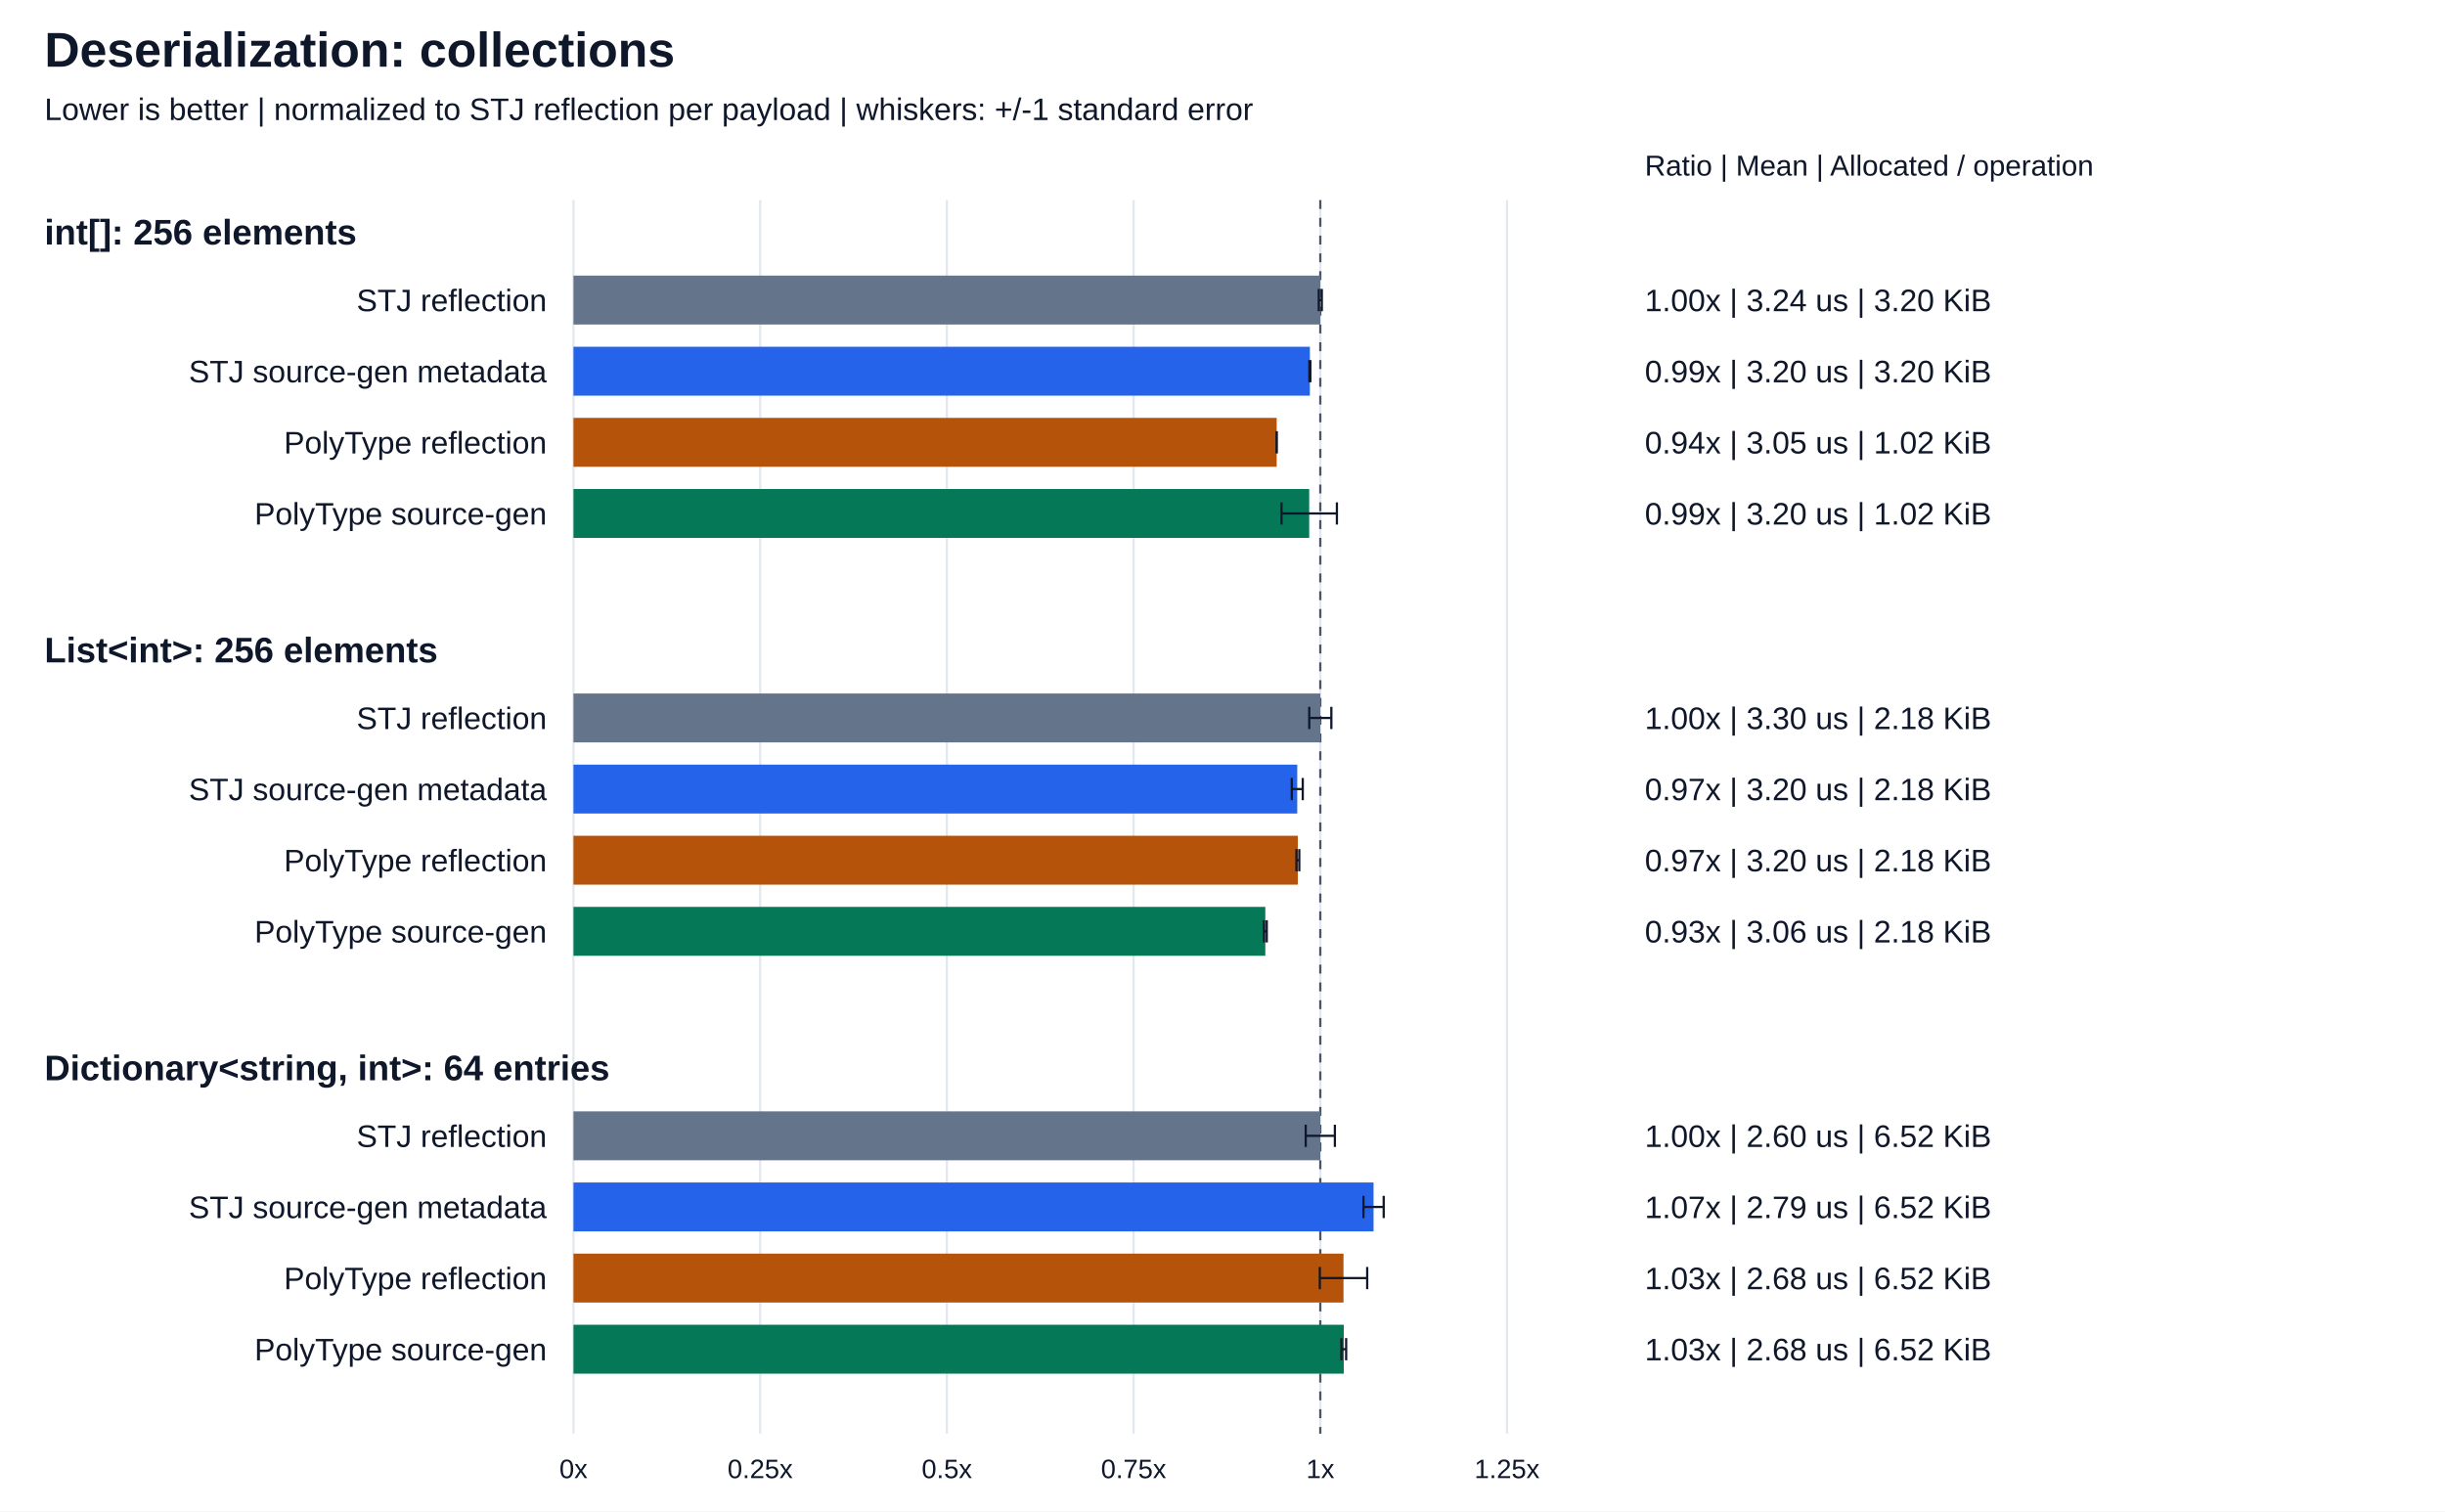
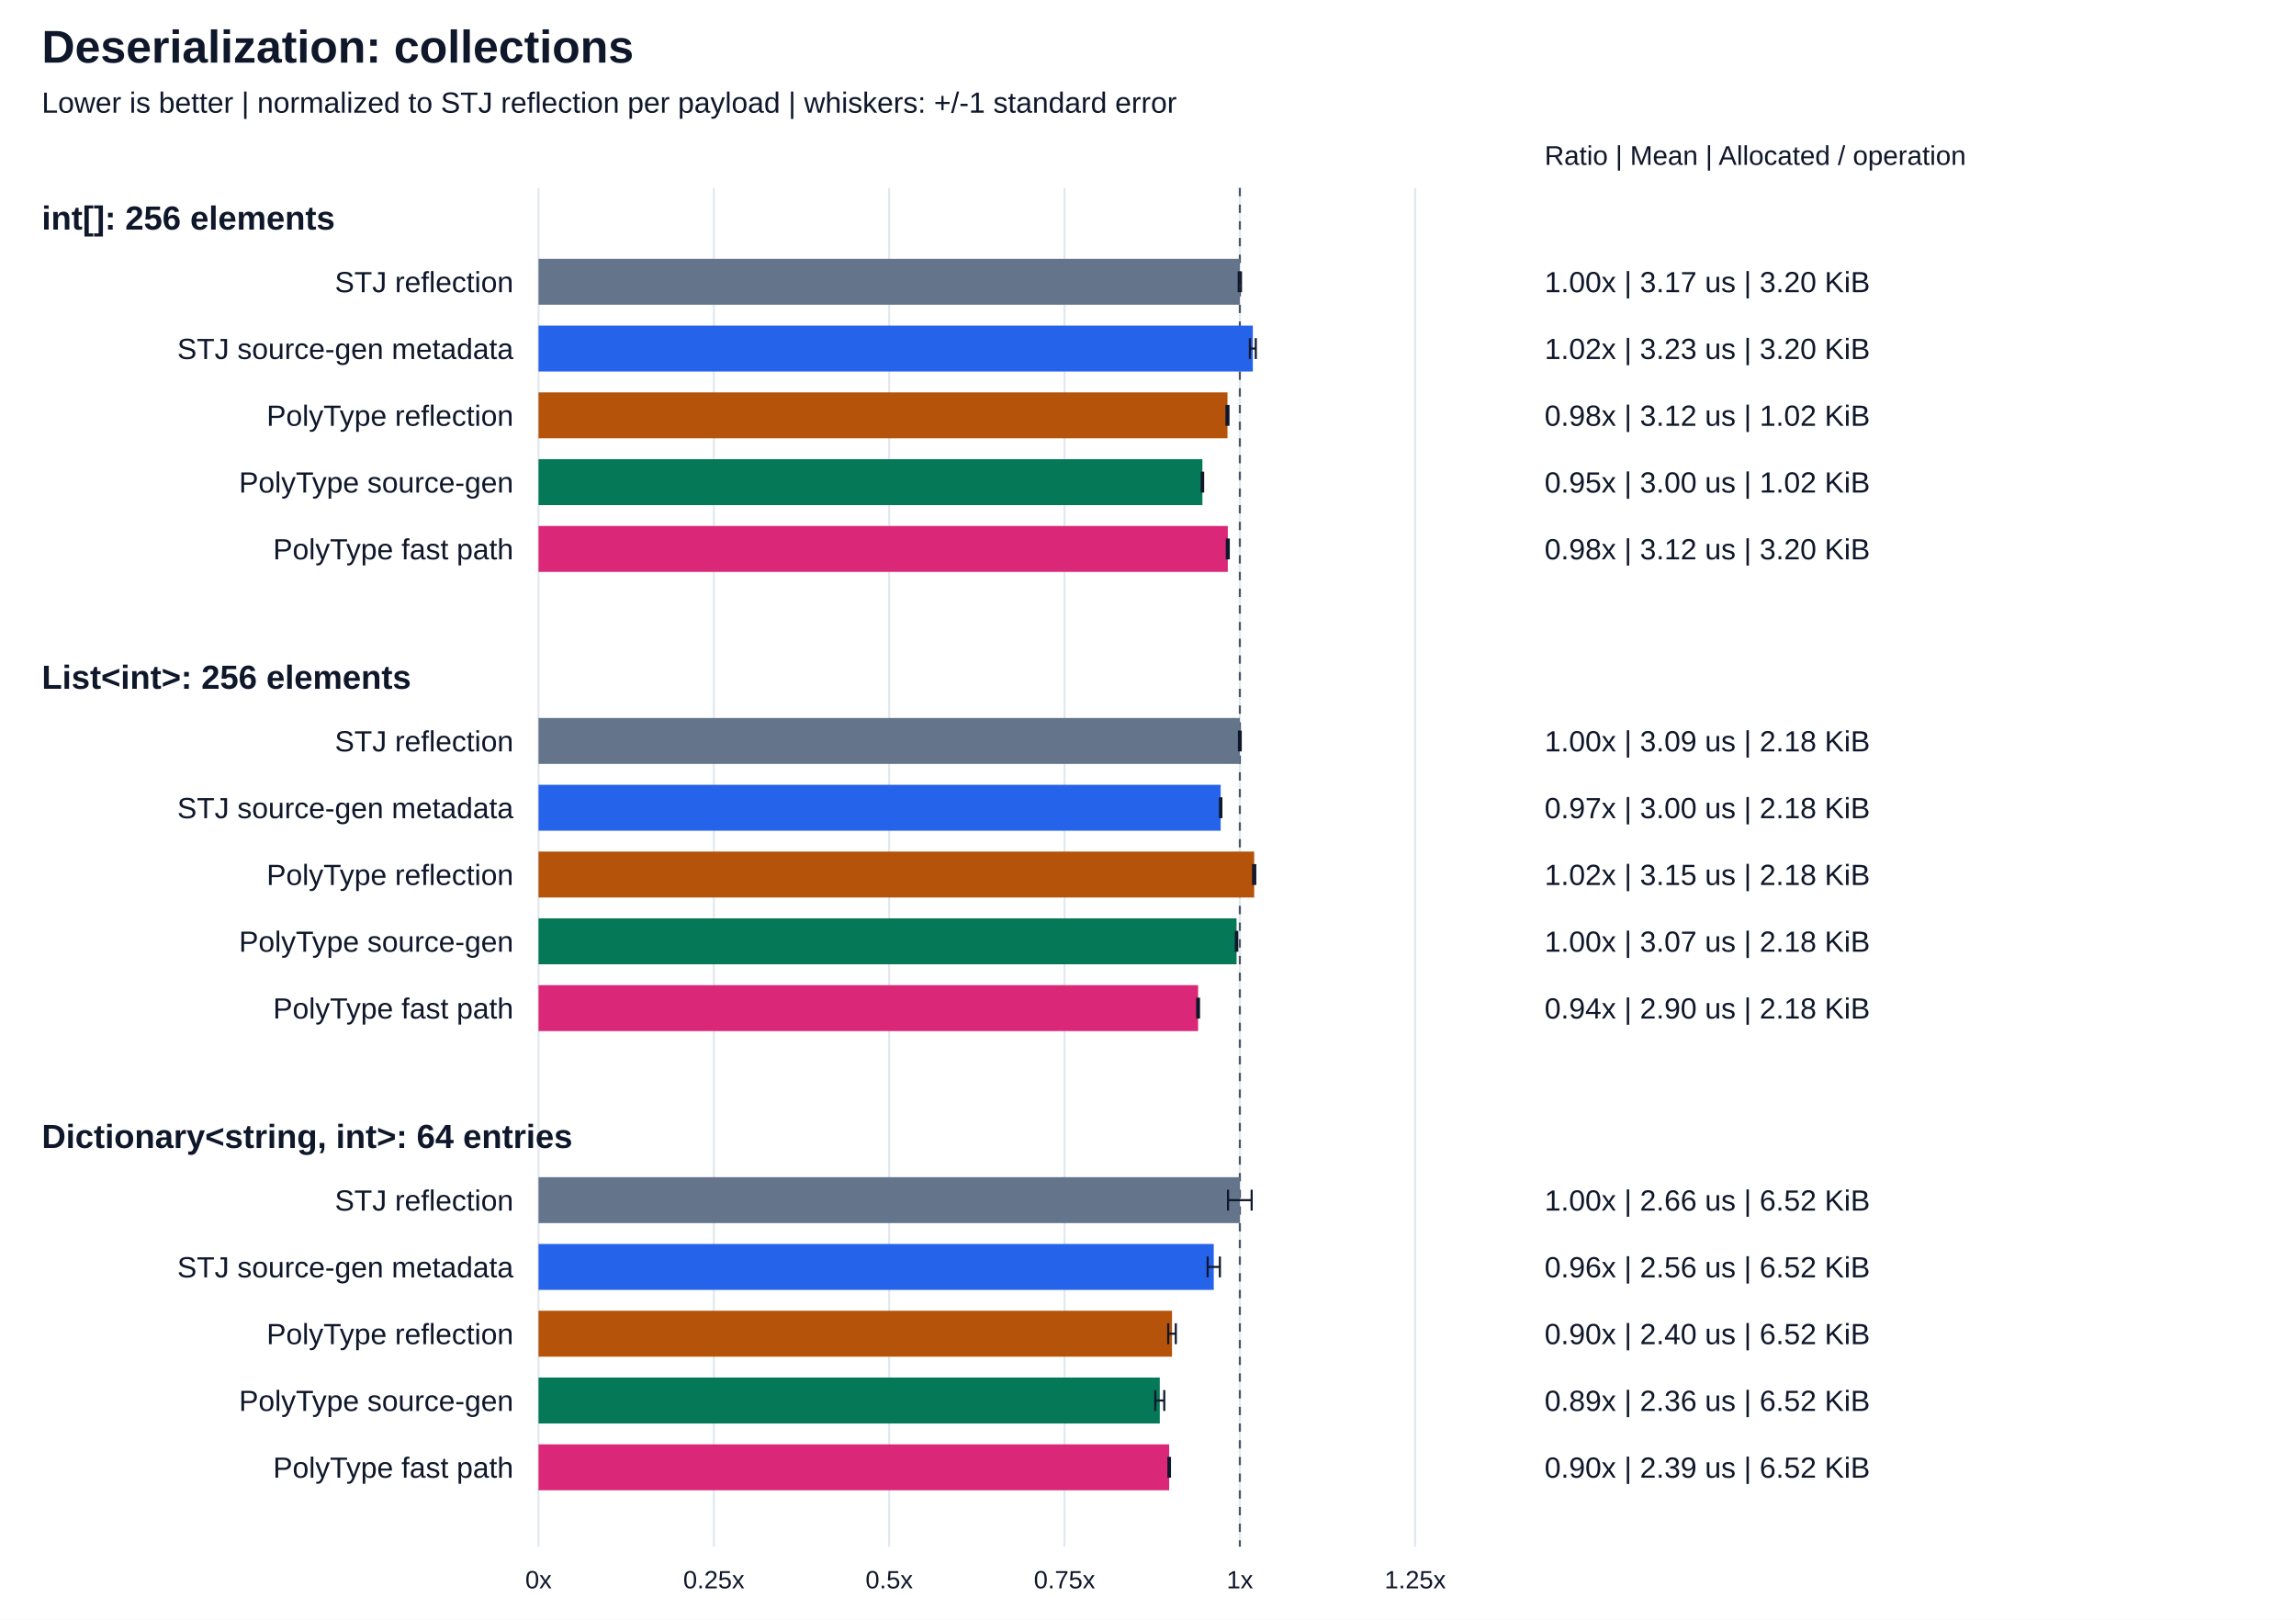
- <svg xmlns="http://www.w3.org/2000/svg" width="1100" height="680" viewBox="0 0 1100 680" role="img" aria-labelledby="title desc">
+ <svg xmlns="http://www.w3.org/2000/svg" width="1100" height="776" viewBox="0 0 1100 776" role="img" aria-labelledby="title desc">
  <rect width="100%" height="100%" fill="#ffffff" />
  <g font-family="Arial, sans-serif" font-size="14" fill="#0f172a">
    <text x="20" y="30" font-size="22" font-weight="bold">Deserialization: collections</text>
    <text x="20" y="54">Lower is better | normalized to STJ reflection per payload | whiskers: +/-1 standard error</text>
    <text x="740" y="79" font-size="13">Ratio | Mean | Allocated / operation</text>
-     <line x1="258.00" y1="90" x2="258.00" y2="645" stroke="#e2e8f0" />
-     <text x="258.00" y="665" text-anchor="middle" font-size="12">0x</text>
-     <line x1="342.00" y1="90" x2="342.00" y2="645" stroke="#e2e8f0" />
-     <text x="342.00" y="665" text-anchor="middle" font-size="12">0.25x</text>
-     <line x1="426.00" y1="90" x2="426.00" y2="645" stroke="#e2e8f0" />
-     <text x="426.00" y="665" text-anchor="middle" font-size="12">0.5x</text>
-     <line x1="510.00" y1="90" x2="510.00" y2="645" stroke="#e2e8f0" />
-     <text x="510.00" y="665" text-anchor="middle" font-size="12">0.75x</text>
-     <line x1="594.00" y1="90" x2="594.00" y2="645" stroke="#e2e8f0" />
-     <text x="594.00" y="665" text-anchor="middle" font-size="12">1x</text>
-     <line x1="678.00" y1="90" x2="678.00" y2="645" stroke="#e2e8f0" />
-     <text x="678.00" y="665" text-anchor="middle" font-size="12">1.25x</text>
-     <line x1="594.00" y1="90" x2="594.00" y2="645" stroke="#475569" stroke-dasharray="4 4" />
+     <line x1="258.00" y1="90" x2="258.00" y2="741" stroke="#e2e8f0" />
+     <text x="258.00" y="761" text-anchor="middle" font-size="12">0x</text>
+     <line x1="342.00" y1="90" x2="342.00" y2="741" stroke="#e2e8f0" />
+     <text x="342.00" y="761" text-anchor="middle" font-size="12">0.25x</text>
+     <line x1="426.00" y1="90" x2="426.00" y2="741" stroke="#e2e8f0" />
+     <text x="426.00" y="761" text-anchor="middle" font-size="12">0.5x</text>
+     <line x1="510.00" y1="90" x2="510.00" y2="741" stroke="#e2e8f0" />
+     <text x="510.00" y="761" text-anchor="middle" font-size="12">0.75x</text>
+     <line x1="594.00" y1="90" x2="594.00" y2="741" stroke="#e2e8f0" />
+     <text x="594.00" y="761" text-anchor="middle" font-size="12">1x</text>
+     <line x1="678.00" y1="90" x2="678.00" y2="741" stroke="#e2e8f0" />
+     <text x="678.00" y="761" text-anchor="middle" font-size="12">1.25x</text>
+     <line x1="594.00" y1="90" x2="594.00" y2="741" stroke="#475569" stroke-dasharray="4 4" />
    <text x="20" y="110" font-weight="bold" font-size="16">int[]: 256 elements</text>
    <text x="246" y="140" text-anchor="end">STJ reflection</text>
    <rect x="258" y="124" width="336.00" height="22" fill="#64748b" />
-     <path d="M 593.32 135 H 594.68 M 593.32 130 V 140 M 594.68 130 V 140" stroke="#0f172a" fill="none" />
-     <text x="740" y="140">1.00x | 3.24 us | 3.20 KiB</text>
+     <path d="M 593.46 135 H 594.54 M 593.46 130 V 140 M 594.54 130 V 140" stroke="#0f172a" fill="none" />
+     <text x="740" y="140">1.00x | 3.17 us | 3.20 KiB</text>
    <text x="246" y="172" text-anchor="end">STJ source-gen metadata</text>
-     <rect x="258" y="156" width="331.31" height="22" fill="#2563eb" />
-     <path d="M 589.09 167 H 589.53 M 589.09 162 V 172 M 589.53 162 V 172" stroke="#0f172a" fill="none" />
-     <text x="740" y="172">0.99x | 3.20 us | 3.20 KiB</text>
+     <rect x="258" y="156" width="342.23" height="22" fill="#2563eb" />
+     <path d="M 598.82 167 H 601.64 M 598.82 162 V 172 M 601.64 162 V 172" stroke="#0f172a" fill="none" />
+     <text x="740" y="172">1.02x | 3.23 us | 3.20 KiB</text>
    <text x="246" y="204" text-anchor="end">PolyType reflection</text>
-     <rect x="258" y="188" width="316.38" height="22" fill="#b45309" />
-     <path d="M 574.33 199 H 574.43 M 574.33 194 V 204 M 574.43 194 V 204" stroke="#0f172a" fill="none" />
-     <text x="740" y="204">0.94x | 3.05 us | 1.02 KiB</text>
+     <rect x="258" y="188" width="330.08" height="22" fill="#b45309" />
+     <path d="M 587.60 199 H 588.56 M 587.60 194 V 204 M 588.56 194 V 204" stroke="#0f172a" fill="none" />
+     <text x="740" y="204">0.98x | 3.12 us | 1.02 KiB</text>
    <text x="246" y="236" text-anchor="end">PolyType source-gen</text>
-     <rect x="258" y="220" width="331.01" height="22" fill="#047857" />
-     <path d="M 576.54 231 H 601.47 M 576.54 226 V 236 M 601.47 226 V 236" stroke="#0f172a" fill="none" />
-     <text x="740" y="236">0.99x | 3.20 us | 1.02 KiB</text>
-     <text x="20" y="298" font-weight="bold" font-size="16">List&lt;int&gt;: 256 elements</text>
-     <text x="246" y="328" text-anchor="end">STJ reflection</text>
-     <rect x="258" y="312" width="336.00" height="22" fill="#64748b" />
-     <path d="M 589.03 323 H 598.97 M 589.03 318 V 328 M 598.97 318 V 328" stroke="#0f172a" fill="none" />
-     <text x="740" y="328">1.00x | 3.30 us | 2.18 KiB</text>
-     <text x="246" y="360" text-anchor="end">STJ source-gen metadata</text>
-     <rect x="258" y="344" width="325.63" height="22" fill="#2563eb" />
-     <path d="M 581.15 355 H 586.11 M 581.15 350 V 360 M 586.11 350 V 360" stroke="#0f172a" fill="none" />
-     <text x="740" y="360">0.97x | 3.20 us | 2.18 KiB</text>
-     <text x="246" y="392" text-anchor="end">PolyType reflection</text>
-     <rect x="258" y="376" width="325.90" height="22" fill="#b45309" />
-     <path d="M 583.26 387 H 584.54 M 583.26 382 V 392 M 584.54 382 V 392" stroke="#0f172a" fill="none" />
-     <text x="740" y="392">0.97x | 3.20 us | 2.18 KiB</text>
-     <text x="246" y="424" text-anchor="end">PolyType source-gen</text>
-     <rect x="258" y="408" width="311.26" height="22" fill="#047857" />
-     <path d="M 568.61 419 H 569.91 M 568.61 414 V 424 M 569.91 414 V 424" stroke="#0f172a" fill="none" />
-     <text x="740" y="424">0.93x | 3.06 us | 2.18 KiB</text>
-     <text x="20" y="486" font-weight="bold" font-size="16">Dictionary&lt;string, int&gt;: 64 entries</text>
-     <text x="246" y="516" text-anchor="end">STJ reflection</text>
-     <rect x="258" y="500" width="336.00" height="22" fill="#64748b" />
-     <path d="M 587.44 511 H 600.56 M 587.44 506 V 516 M 600.56 506 V 516" stroke="#0f172a" fill="none" />
-     <text x="740" y="516">1.00x | 2.60 us | 6.52 KiB</text>
-     <text x="246" y="548" text-anchor="end">STJ source-gen metadata</text>
-     <rect x="258" y="532" width="359.96" height="22" fill="#2563eb" />
-     <path d="M 613.41 543 H 622.52 M 613.41 538 V 548 M 622.52 538 V 548" stroke="#0f172a" fill="none" />
-     <text x="740" y="548">1.07x | 2.79 us | 6.52 KiB</text>
-     <text x="246" y="580" text-anchor="end">PolyType reflection</text>
-     <rect x="258" y="564" width="346.44" height="22" fill="#b45309" />
-     <path d="M 593.78 575 H 615.10 M 593.78 570 V 580 M 615.10 570 V 580" stroke="#0f172a" fill="none" />
-     <text x="740" y="580">1.03x | 2.68 us | 6.52 KiB</text>
-     <text x="246" y="612" text-anchor="end">PolyType source-gen</text>
-     <rect x="258" y="596" width="346.56" height="22" fill="#047857" />
-     <path d="M 603.49 607 H 605.63 M 603.49 602 V 612 M 605.63 602 V 612" stroke="#0f172a" fill="none" />
-     <text x="740" y="612">1.03x | 2.68 us | 6.52 KiB</text>
+     <rect x="258" y="220" width="318.07" height="22" fill="#047857" />
+     <path d="M 575.72 231 H 576.42 M 575.72 226 V 236 M 576.42 226 V 236" stroke="#0f172a" fill="none" />
+     <text x="740" y="236">0.95x | 3.00 us | 1.02 KiB</text>
+     <text x="246" y="268" text-anchor="end">PolyType fast path</text>
+     <rect x="258" y="252" width="330.23" height="22" fill="#db2777" />
+     <path d="M 587.77 263 H 588.69 M 587.77 258 V 268 M 588.69 258 V 268" stroke="#0f172a" fill="none" />
+     <text x="740" y="268">0.98x | 3.12 us | 3.20 KiB</text>
+     <text x="20" y="330" font-weight="bold" font-size="16">List&lt;int&gt;: 256 elements</text>
+     <text x="246" y="360" text-anchor="end">STJ reflection</text>
+     <rect x="258" y="344" width="336.00" height="22" fill="#64748b" />
+     <path d="M 593.57 355 H 594.43 M 593.57 350 V 360 M 594.43 350 V 360" stroke="#0f172a" fill="none" />
+     <text x="740" y="360">1.00x | 3.09 us | 2.18 KiB</text>
+     <text x="246" y="392" text-anchor="end">STJ source-gen metadata</text>
+     <rect x="258" y="376" width="326.82" height="22" fill="#2563eb" />
+     <path d="M 584.50 387 H 585.15 M 584.50 382 V 392 M 585.15 382 V 392" stroke="#0f172a" fill="none" />
+     <text x="740" y="392">0.97x | 3.00 us | 2.18 KiB</text>
+     <text x="246" y="424" text-anchor="end">PolyType reflection</text>
+     <rect x="258" y="408" width="342.88" height="22" fill="#b45309" />
+     <path d="M 600.36 419 H 601.39 M 600.36 414 V 424 M 601.39 414 V 424" stroke="#0f172a" fill="none" />
+     <text x="740" y="424">1.02x | 3.15 us | 2.18 KiB</text>
+     <text x="246" y="456" text-anchor="end">PolyType source-gen</text>
+     <rect x="258" y="440" width="334.43" height="22" fill="#047857" />
+     <path d="M 592.09 451 H 592.78 M 592.09 446 V 456 M 592.78 446 V 456" stroke="#0f172a" fill="none" />
+     <text x="740" y="456">1.00x | 3.07 us | 2.18 KiB</text>
+     <text x="246" y="488" text-anchor="end">PolyType fast path</text>
+     <rect x="258" y="472" width="316.01" height="22" fill="#db2777" />
+     <path d="M 573.58 483 H 574.44 M 573.58 478 V 488 M 574.44 478 V 488" stroke="#0f172a" fill="none" />
+     <text x="740" y="488">0.94x | 2.90 us | 2.18 KiB</text>
+     <text x="20" y="550" font-weight="bold" font-size="16">Dictionary&lt;string, int&gt;: 64 entries</text>
+     <text x="246" y="580" text-anchor="end">STJ reflection</text>
+     <rect x="258" y="564" width="336.00" height="22" fill="#64748b" />
+     <path d="M 588.34 575 H 599.66 M 588.34 570 V 580 M 599.66 570 V 580" stroke="#0f172a" fill="none" />
+     <text x="740" y="580">1.00x | 2.66 us | 6.52 KiB</text>
+     <text x="246" y="612" text-anchor="end">STJ source-gen metadata</text>
+     <rect x="258" y="596" width="323.50" height="22" fill="#2563eb" />
+     <path d="M 578.57 607 H 584.44 M 578.57 602 V 612 M 584.44 602 V 612" stroke="#0f172a" fill="none" />
+     <text x="740" y="612">0.96x | 2.56 us | 6.52 KiB</text>
+     <text x="246" y="644" text-anchor="end">PolyType reflection</text>
+     <rect x="258" y="628" width="303.50" height="22" fill="#b45309" />
+     <path d="M 559.69 639 H 563.32 M 559.69 634 V 644 M 563.32 634 V 644" stroke="#0f172a" fill="none" />
+     <text x="740" y="644">0.90x | 2.40 us | 6.52 KiB</text>
+     <text x="246" y="676" text-anchor="end">PolyType source-gen</text>
+     <rect x="258" y="660" width="297.64" height="22" fill="#047857" />
+     <path d="M 553.50 671 H 557.79 M 553.50 666 V 676 M 557.79 666 V 676" stroke="#0f172a" fill="none" />
+     <text x="740" y="676">0.89x | 2.36 us | 6.52 KiB</text>
+     <text x="246" y="708" text-anchor="end">PolyType fast path</text>
+     <rect x="258" y="692" width="302.15" height="22" fill="#db2777" />
+     <path d="M 559.78 703 H 560.52 M 559.78 698 V 708 M 560.52 698 V 708" stroke="#0f172a" fill="none" />
+     <text x="740" y="708">0.90x | 2.39 us | 6.52 KiB</text>
  </g>
</svg>
